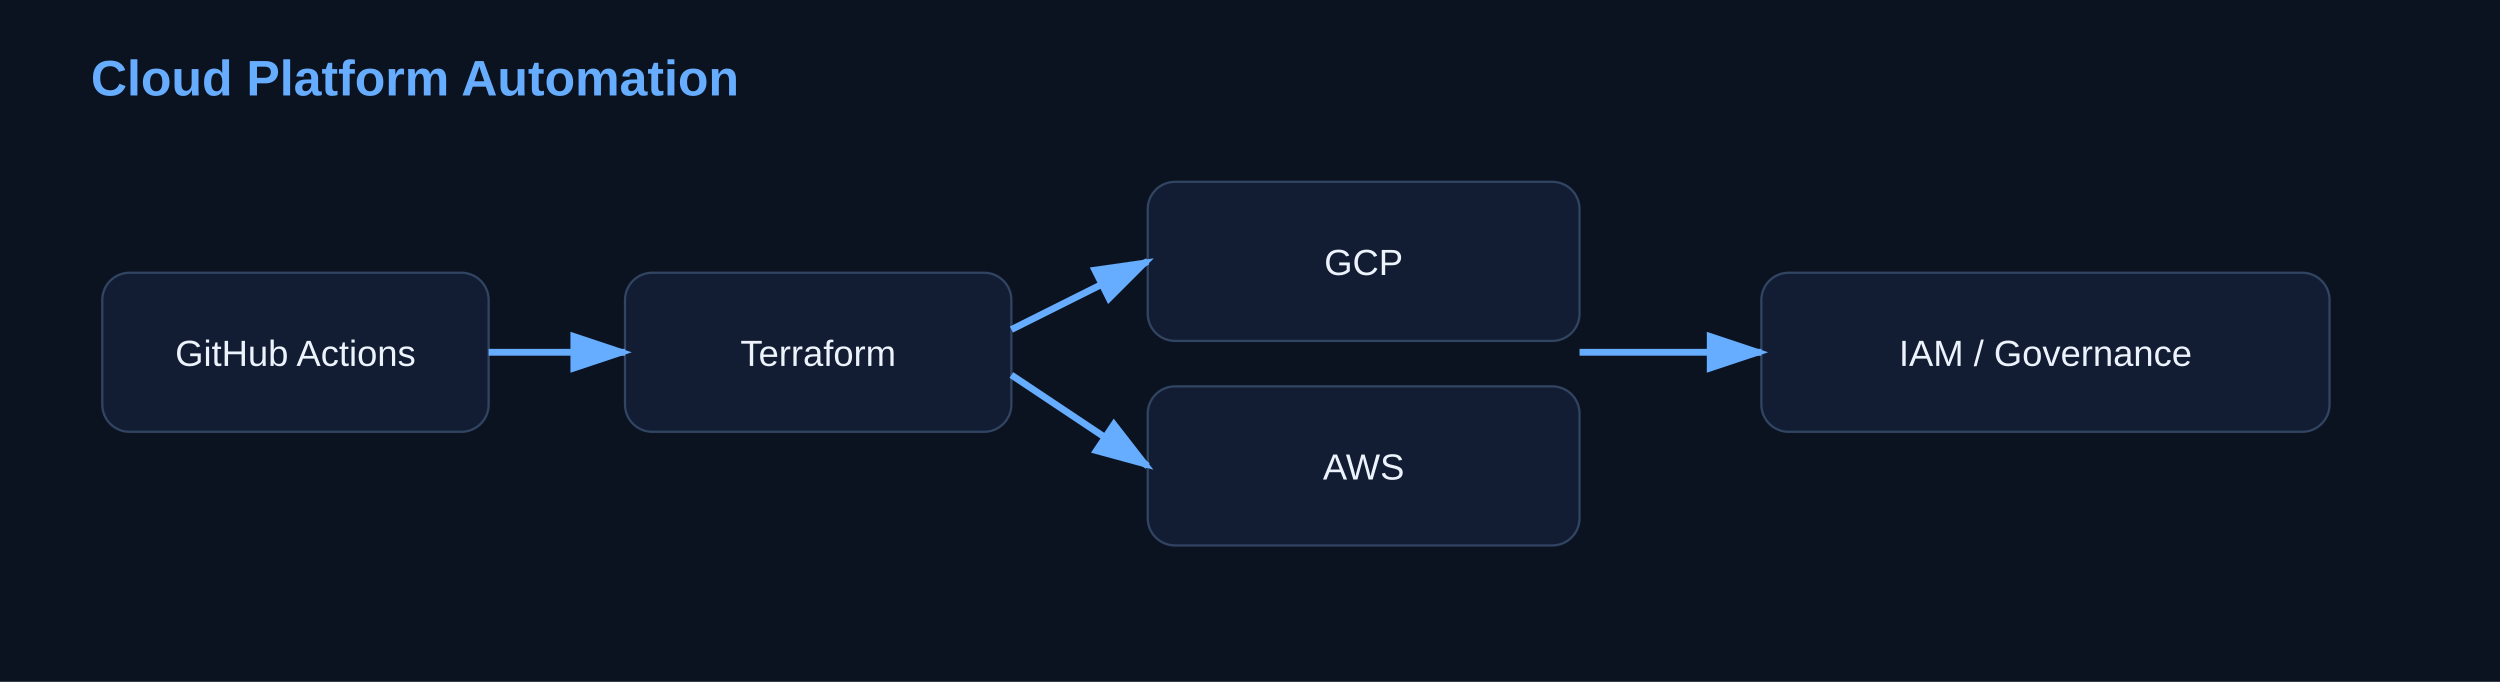
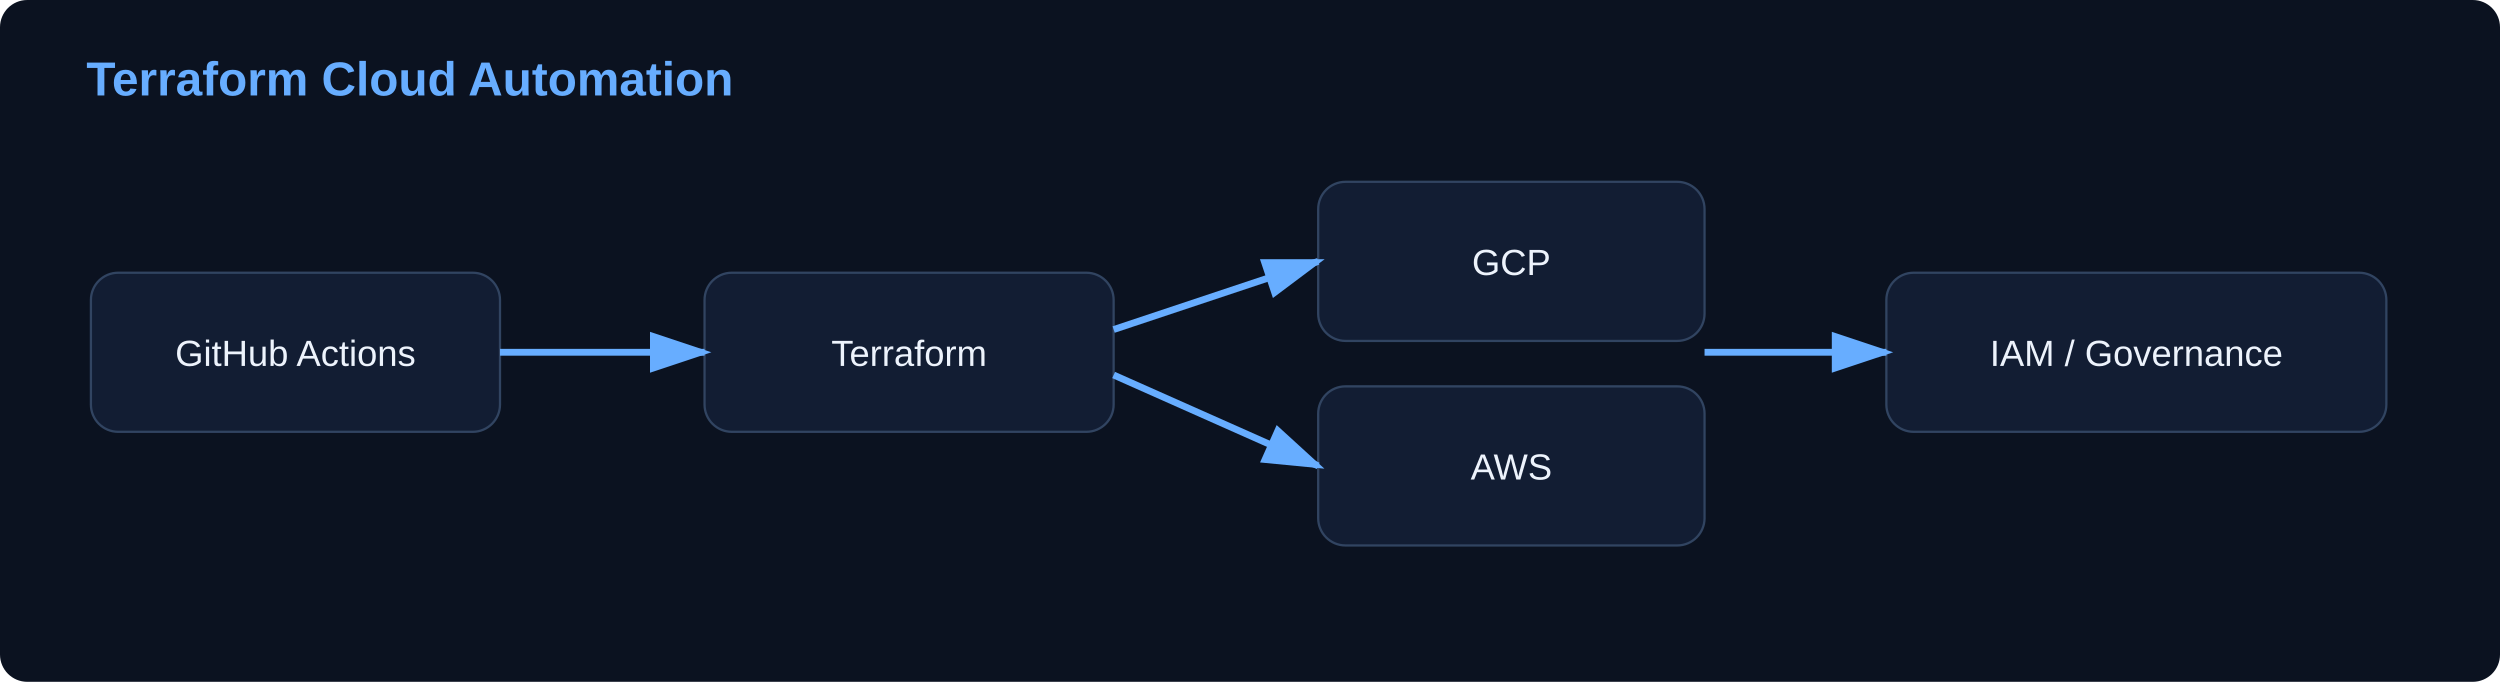
- <svg xmlns="http://www.w3.org/2000/svg" width="1100" height="300" viewBox="0 0 1100 300">
-   <rect width="100%" height="100%" fill="#0b1220" />
-   <text x="40" y="42" fill="#67adff" font-family="Arial" font-size="22" font-weight="700">Cloud Platform Automation</text>
+ <svg xmlns="http://www.w3.org/2000/svg" viewBox="0 0 1100 300" role="img" aria-label="Terraform Cloud Automation">
+   <rect width="1100" height="300" rx="12" fill="#0b1220" />
+   <text x="38" y="42" fill="#67adff" font-family="Arial,sans-serif" font-size="21" font-weight="700">Terraform Cloud Automation</text>
  <defs>
    <marker id="a" markerWidth="10" markerHeight="10" refX="8" refY="3" orient="auto">
      <path d="M0,0 L0,6 L9,3 z" fill="#67adff" />
    </marker>
  </defs>
-   <rect x="45" y="120" width="170" height="70" rx="12" fill="#121d33" stroke="#314461" />
-   <text x="130.0" y="161.0" text-anchor="middle" fill="#edf3fc" font-family="Arial" font-size="16">GitHub Actions</text>
-   <rect x="275" y="120" width="170" height="70" rx="12" fill="#121d33" stroke="#314461" />
-   <text x="360.0" y="161.0" text-anchor="middle" fill="#edf3fc" font-family="Arial" font-size="16">Terraform</text>
-   <rect x="505" y="80" width="190" height="70" rx="12" fill="#121d33" stroke="#314461" />
-   <text x="600.0" y="121.0" text-anchor="middle" fill="#edf3fc" font-family="Arial" font-size="16">GCP</text>
-   <rect x="505" y="170" width="190" height="70" rx="12" fill="#121d33" stroke="#314461" />
-   <text x="600.0" y="211.0" text-anchor="middle" fill="#edf3fc" font-family="Arial" font-size="16">AWS</text>
-   <rect x="775" y="120" width="250" height="70" rx="12" fill="#121d33" stroke="#314461" />
-   <text x="900.0" y="161.0" text-anchor="middle" fill="#edf3fc" font-family="Arial" font-size="16">IAM / Governance</text>
-   <line x1="215" y1="155" x2="275" y2="155" stroke="#67adff" stroke-width="3" marker-end="url(#a)" />
-   <line x1="445" y1="145" x2="505" y2="115" stroke="#67adff" stroke-width="3" marker-end="url(#a)" />
-   <line x1="445" y1="165" x2="505" y2="205" stroke="#67adff" stroke-width="3" marker-end="url(#a)" />
-   <line x1="695" y1="155" x2="775" y2="155" stroke="#67adff" stroke-width="3" marker-end="url(#a)" />
+   <rect x="40" y="120" width="180" height="70" rx="12" fill="#121d33" stroke="#314461" />
+   <text x="130.0" y="161.0" text-anchor="middle" fill="#edf3fc" font-family="Arial,sans-serif" font-size="16">GitHub Actions</text>
+   <rect x="310" y="120" width="180" height="70" rx="12" fill="#121d33" stroke="#314461" />
+   <text x="400.0" y="161.0" text-anchor="middle" fill="#edf3fc" font-family="Arial,sans-serif" font-size="16">Terraform</text>
+   <rect x="580" y="80" width="170" height="70" rx="12" fill="#121d33" stroke="#314461" />
+   <text x="665.0" y="121.0" text-anchor="middle" fill="#edf3fc" font-family="Arial,sans-serif" font-size="16">GCP</text>
+   <rect x="580" y="170" width="170" height="70" rx="12" fill="#121d33" stroke="#314461" />
+   <text x="665.0" y="211.0" text-anchor="middle" fill="#edf3fc" font-family="Arial,sans-serif" font-size="16">AWS</text>
+   <rect x="830" y="120" width="220" height="70" rx="12" fill="#121d33" stroke="#314461" />
+   <text x="940.0" y="161.0" text-anchor="middle" fill="#edf3fc" font-family="Arial,sans-serif" font-size="16">IAM / Governance</text>
+   <line x1="220" y1="155" x2="310" y2="155" stroke="#67adff" stroke-width="3" marker-end="url(#a)" />
+   <line x1="490" y1="145" x2="580" y2="115" stroke="#67adff" stroke-width="3" marker-end="url(#a)" />
+   <line x1="490" y1="165" x2="580" y2="205" stroke="#67adff" stroke-width="3" marker-end="url(#a)" />
+   <line x1="750" y1="155" x2="830" y2="155" stroke="#67adff" stroke-width="3" marker-end="url(#a)" />
</svg>
